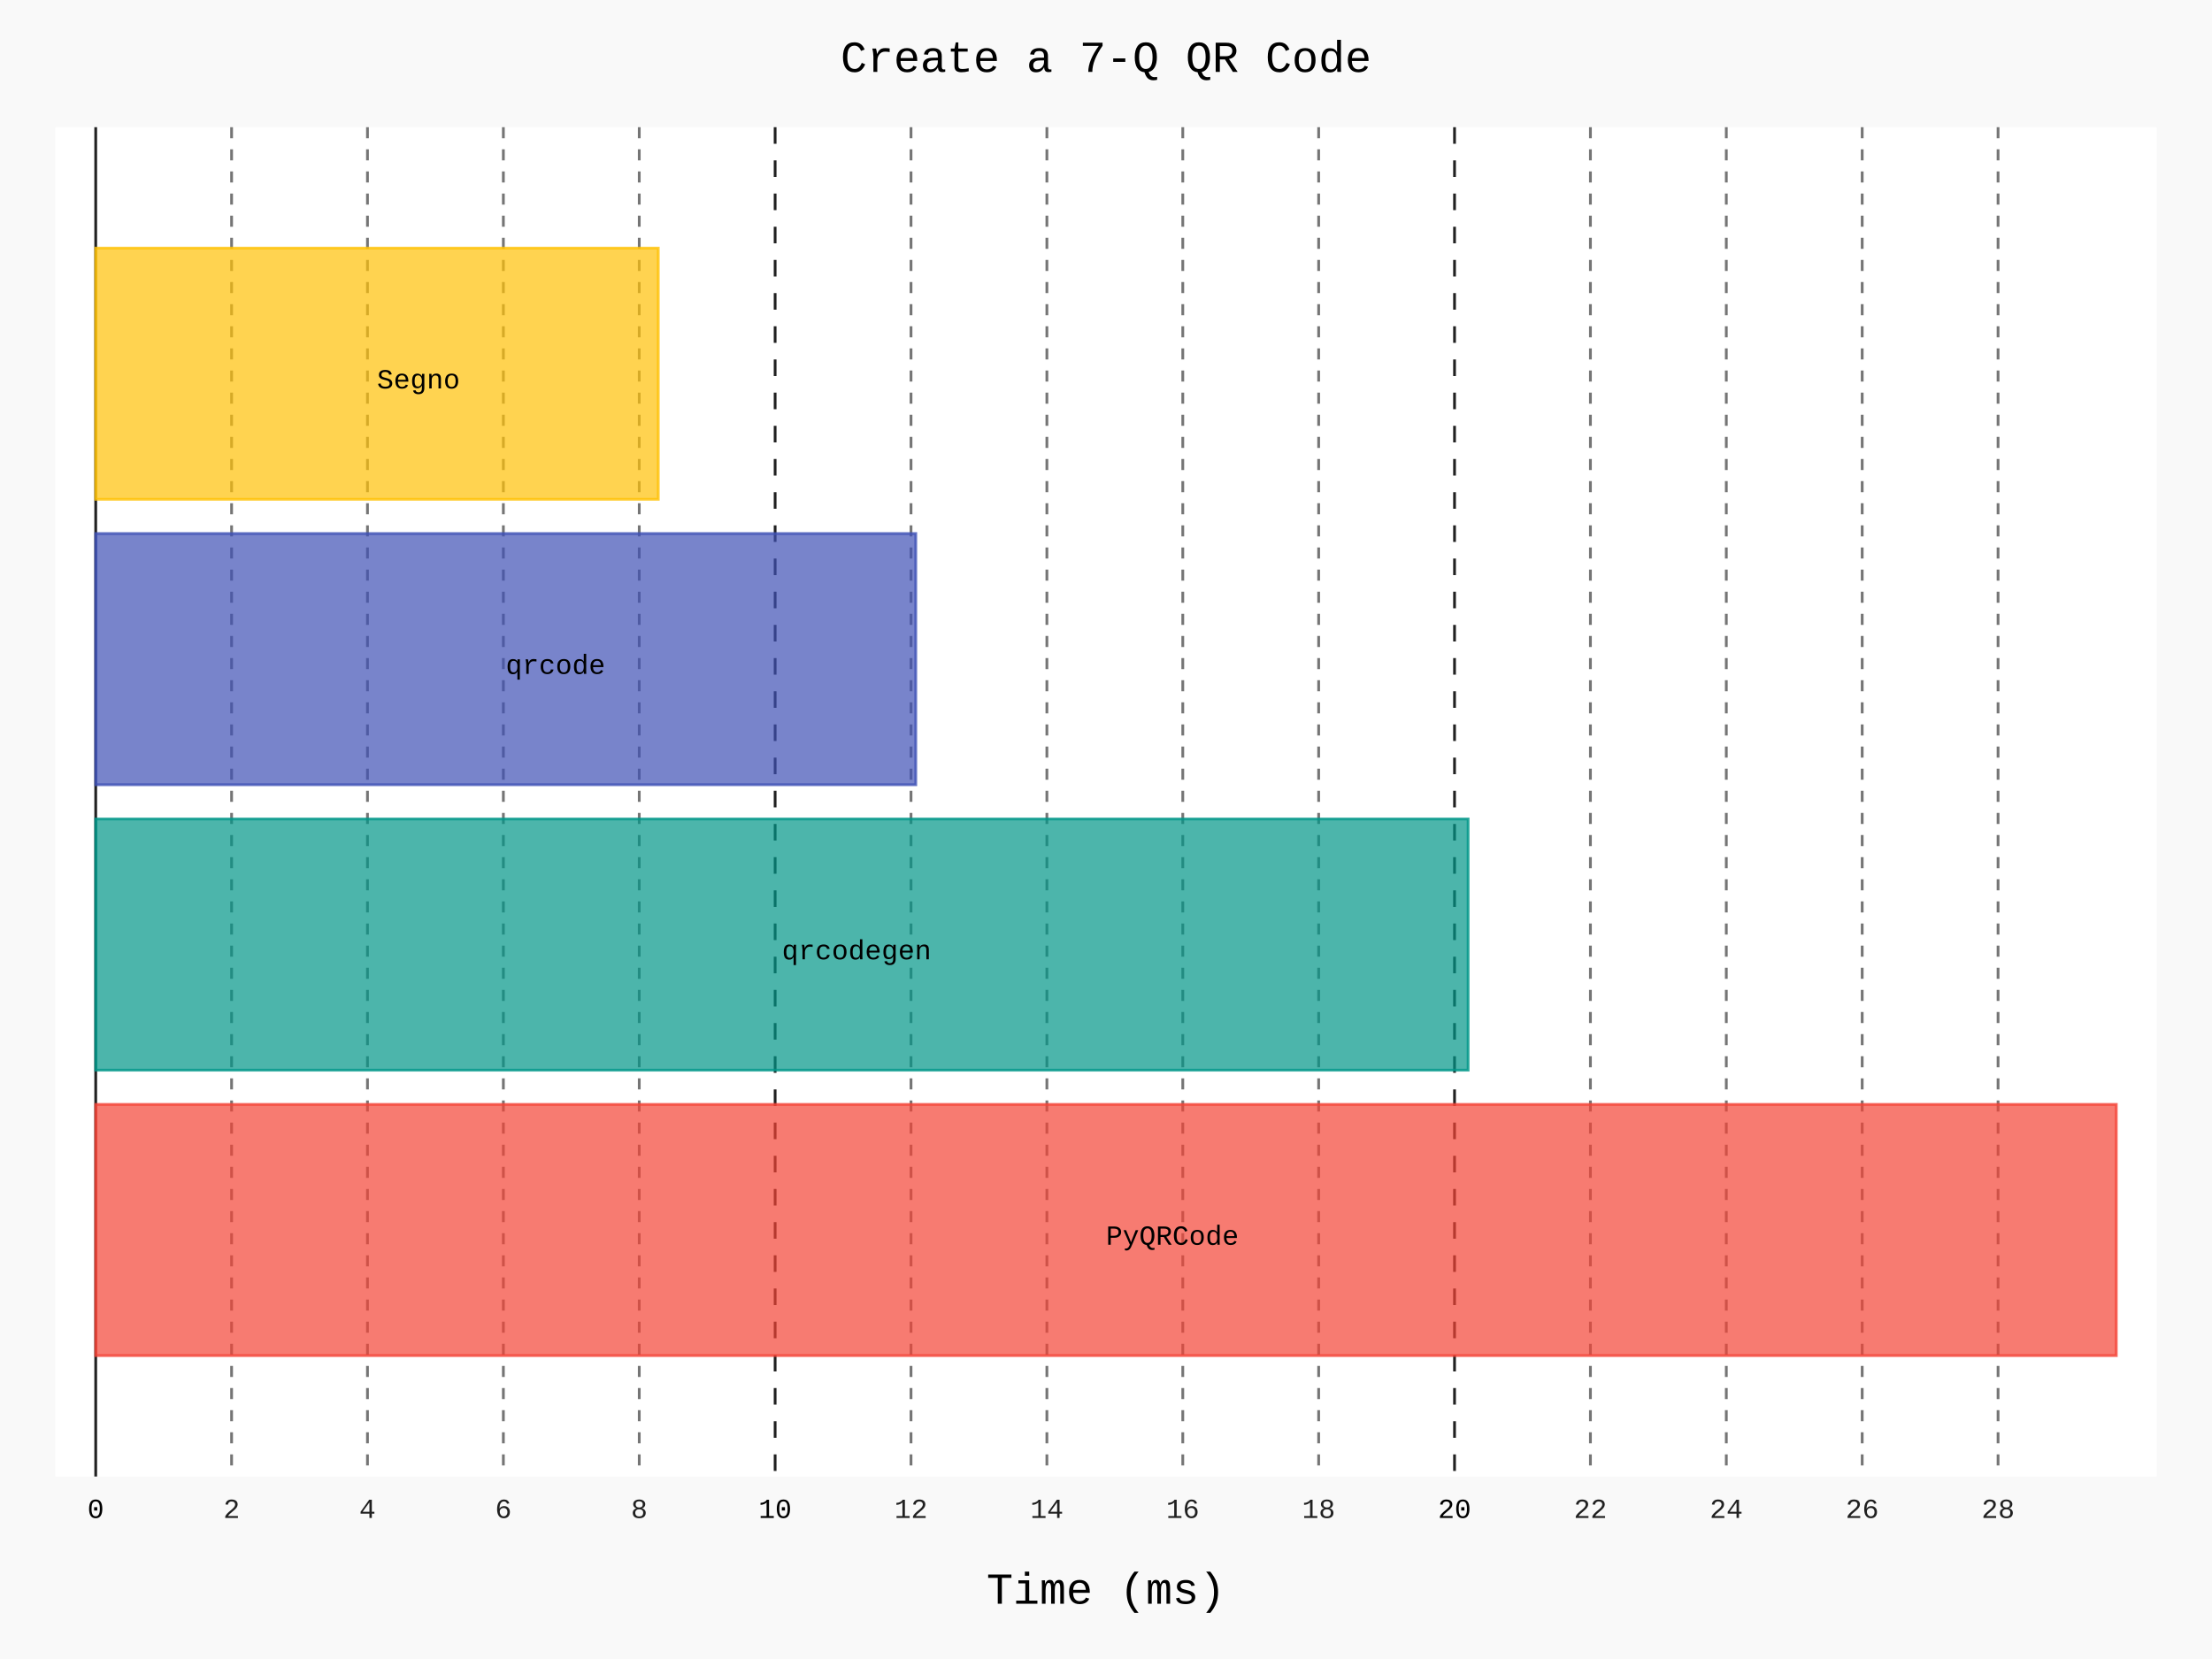
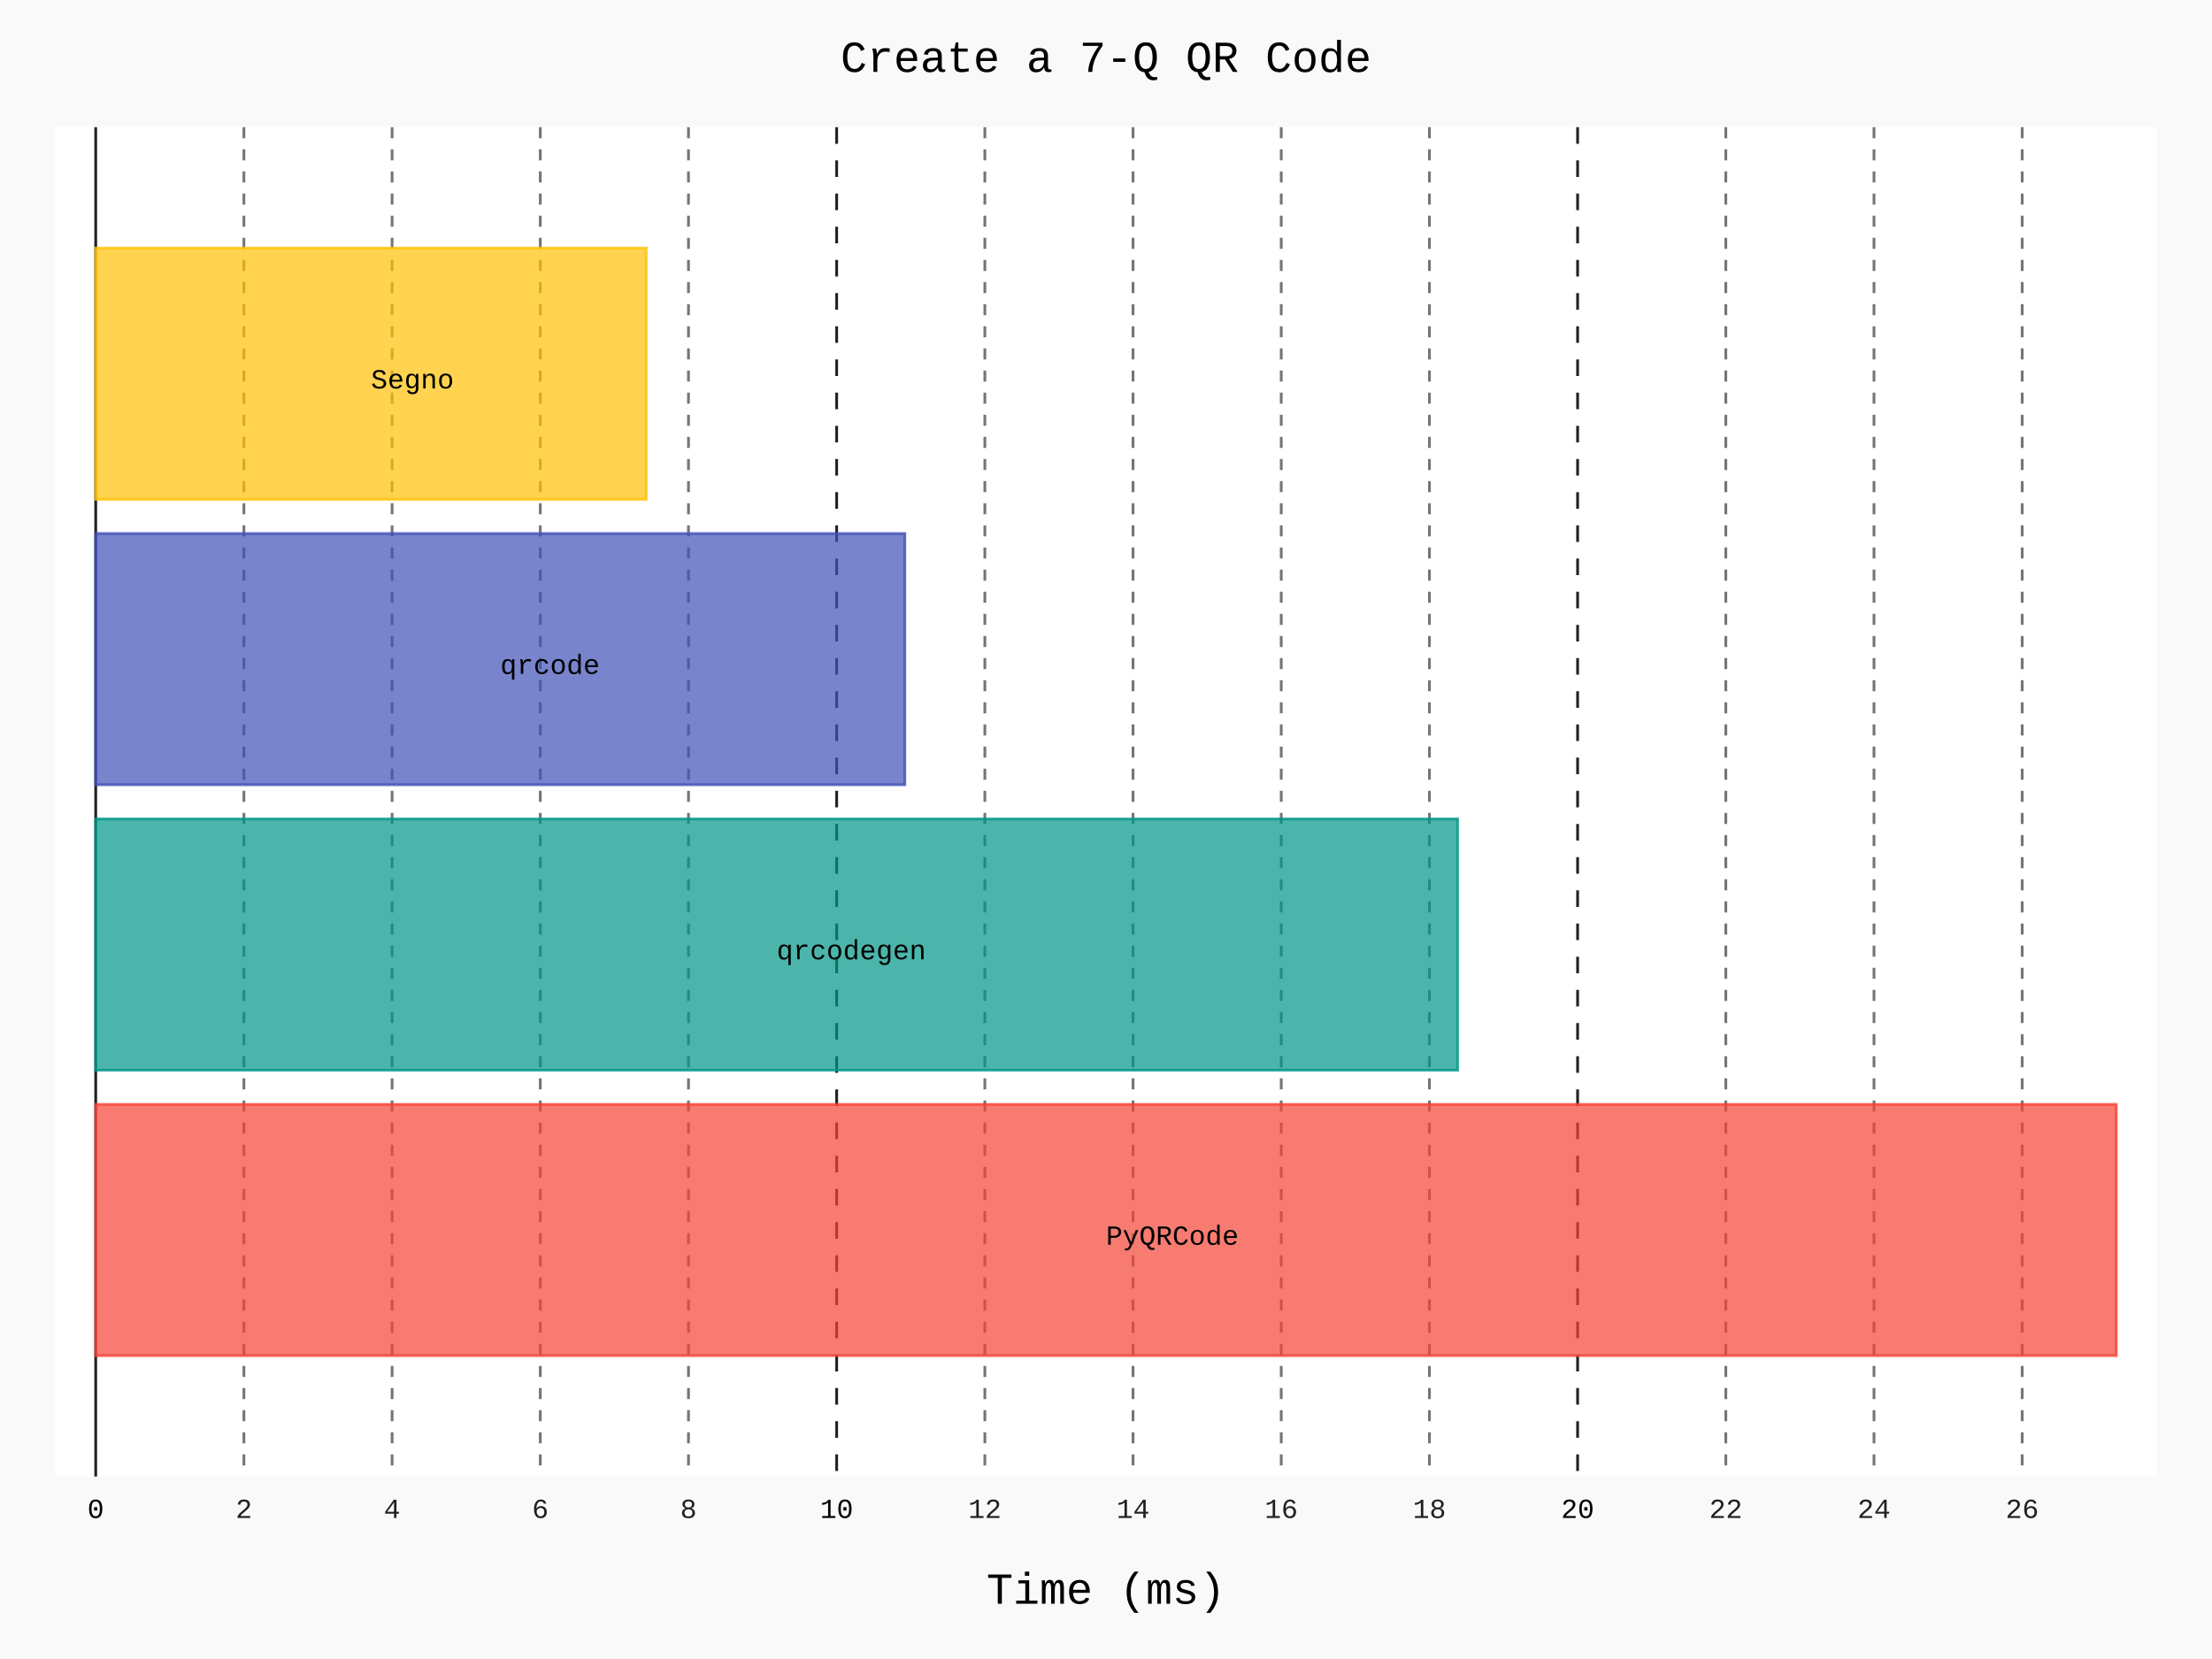
- <svg xmlns="http://www.w3.org/2000/svg" class="pygal-chart" id="chart-dba2b5c9-bb69-4974-abce-5954d6525415" viewBox="0 0 800 600">
+ <svg xmlns="http://www.w3.org/2000/svg" class="pygal-chart" id="chart-5f94d455-f1bc-4b1a-85c1-0010d2ba0ce0" viewBox="0 0 800 600">
  <defs>
-     <style type="text/css">#chart-dba2b5c9-bb69-4974-abce-5954d6525415{-webkit-user-select:none;-webkit-font-smoothing:antialiased;font-family:Consolas,"Liberation Mono",Menlo,Courier,monospace}#chart-dba2b5c9-bb69-4974-abce-5954d6525415 .title{font-family:Consolas,"Liberation Mono",Menlo,Courier,monospace;font-size:16px}#chart-dba2b5c9-bb69-4974-abce-5954d6525415 .legends .legend text{font-family:Consolas,"Liberation Mono",Menlo,Courier,monospace;font-size:14px}#chart-dba2b5c9-bb69-4974-abce-5954d6525415 .axis text{font-family:Consolas,"Liberation Mono",Menlo,Courier,monospace;font-size:10px}#chart-dba2b5c9-bb69-4974-abce-5954d6525415 .axis text.major{font-family:Consolas,"Liberation Mono",Menlo,Courier,monospace;font-size:10px}#chart-dba2b5c9-bb69-4974-abce-5954d6525415 .text-overlay text.value{font-family:Consolas,"Liberation Mono",Menlo,Courier,monospace;font-size:16px}#chart-dba2b5c9-bb69-4974-abce-5954d6525415 .text-overlay text.label{font-family:Consolas,"Liberation Mono",Menlo,Courier,monospace;font-size:10px}#chart-dba2b5c9-bb69-4974-abce-5954d6525415 .tooltip{font-family:Consolas,"Liberation Mono",Menlo,Courier,monospace;font-size:14px}#chart-dba2b5c9-bb69-4974-abce-5954d6525415 text.no_data{font-family:Consolas,"Liberation Mono",Menlo,Courier,monospace;font-size:64px}
- #chart-dba2b5c9-bb69-4974-abce-5954d6525415{background-color:rgba(249,249,249,1)}#chart-dba2b5c9-bb69-4974-abce-5954d6525415 path,#chart-dba2b5c9-bb69-4974-abce-5954d6525415 line,#chart-dba2b5c9-bb69-4974-abce-5954d6525415 rect,#chart-dba2b5c9-bb69-4974-abce-5954d6525415 circle{-webkit-transition:150ms;-moz-transition:150ms;transition:150ms}#chart-dba2b5c9-bb69-4974-abce-5954d6525415 .graph &gt; .background{fill:rgba(249,249,249,1)}#chart-dba2b5c9-bb69-4974-abce-5954d6525415 .plot &gt; .background{fill:rgba(255,255,255,1)}#chart-dba2b5c9-bb69-4974-abce-5954d6525415 .graph{fill:rgba(0,0,0,.87)}#chart-dba2b5c9-bb69-4974-abce-5954d6525415 text.no_data{fill:rgba(0,0,0,1)}#chart-dba2b5c9-bb69-4974-abce-5954d6525415 .title{fill:rgba(0,0,0,1)}#chart-dba2b5c9-bb69-4974-abce-5954d6525415 .legends .legend text{fill:rgba(0,0,0,.87)}#chart-dba2b5c9-bb69-4974-abce-5954d6525415 .legends .legend:hover text{fill:rgba(0,0,0,1)}#chart-dba2b5c9-bb69-4974-abce-5954d6525415 .axis .line{stroke:rgba(0,0,0,1)}#chart-dba2b5c9-bb69-4974-abce-5954d6525415 .axis .guide.line{stroke:rgba(0,0,0,.54)}#chart-dba2b5c9-bb69-4974-abce-5954d6525415 .axis .major.line{stroke:rgba(0,0,0,.87)}#chart-dba2b5c9-bb69-4974-abce-5954d6525415 .axis text.major{fill:rgba(0,0,0,1)}#chart-dba2b5c9-bb69-4974-abce-5954d6525415 .axis.y .guides:hover .guide.line,#chart-dba2b5c9-bb69-4974-abce-5954d6525415 .line-graph .axis.x .guides:hover .guide.line,#chart-dba2b5c9-bb69-4974-abce-5954d6525415 .stackedline-graph .axis.x .guides:hover .guide.line,#chart-dba2b5c9-bb69-4974-abce-5954d6525415 .xy-graph .axis.x .guides:hover .guide.line{stroke:rgba(0,0,0,1)}#chart-dba2b5c9-bb69-4974-abce-5954d6525415 .axis .guides:hover text{fill:rgba(0,0,0,1)}#chart-dba2b5c9-bb69-4974-abce-5954d6525415 .reactive{fill-opacity:.7;stroke-opacity:.8}#chart-dba2b5c9-bb69-4974-abce-5954d6525415 .ci{stroke:rgba(0,0,0,.87)}#chart-dba2b5c9-bb69-4974-abce-5954d6525415 .reactive.active,#chart-dba2b5c9-bb69-4974-abce-5954d6525415 .active .reactive{fill-opacity:.8;stroke-opacity:.9;stroke-width:4}#chart-dba2b5c9-bb69-4974-abce-5954d6525415 .ci .reactive.active{stroke-width:1.5}#chart-dba2b5c9-bb69-4974-abce-5954d6525415 .series text{fill:rgba(0,0,0,1)}#chart-dba2b5c9-bb69-4974-abce-5954d6525415 .tooltip rect{fill:rgba(255,255,255,1);stroke:rgba(0,0,0,1);-webkit-transition:opacity 150ms;-moz-transition:opacity 150ms;transition:opacity 150ms}#chart-dba2b5c9-bb69-4974-abce-5954d6525415 .tooltip .label{fill:rgba(0,0,0,.87)}#chart-dba2b5c9-bb69-4974-abce-5954d6525415 .tooltip .label{fill:rgba(0,0,0,.87)}#chart-dba2b5c9-bb69-4974-abce-5954d6525415 .tooltip .legend{font-size:.8em;fill:rgba(0,0,0,.54)}#chart-dba2b5c9-bb69-4974-abce-5954d6525415 .tooltip .x_label{font-size:.6em;fill:rgba(0,0,0,1)}#chart-dba2b5c9-bb69-4974-abce-5954d6525415 .tooltip .xlink{font-size:.5em;text-decoration:underline}#chart-dba2b5c9-bb69-4974-abce-5954d6525415 .tooltip .value{font-size:1.5em}#chart-dba2b5c9-bb69-4974-abce-5954d6525415 .bound{font-size:.5em}#chart-dba2b5c9-bb69-4974-abce-5954d6525415 .max-value{font-size:.75em;fill:rgba(0,0,0,.54)}#chart-dba2b5c9-bb69-4974-abce-5954d6525415 .map-element{fill:rgba(255,255,255,1);stroke:rgba(0,0,0,.54) !important}#chart-dba2b5c9-bb69-4974-abce-5954d6525415 .map-element .reactive{fill-opacity:inherit;stroke-opacity:inherit}#chart-dba2b5c9-bb69-4974-abce-5954d6525415 .color-0,#chart-dba2b5c9-bb69-4974-abce-5954d6525415 .color-0 a:visited{stroke:#F44336;fill:#F44336}#chart-dba2b5c9-bb69-4974-abce-5954d6525415 .color-1,#chart-dba2b5c9-bb69-4974-abce-5954d6525415 .color-1 a:visited{stroke:#3F51B5;fill:#3F51B5}#chart-dba2b5c9-bb69-4974-abce-5954d6525415 .color-2,#chart-dba2b5c9-bb69-4974-abce-5954d6525415 .color-2 a:visited{stroke:#009688;fill:#009688}#chart-dba2b5c9-bb69-4974-abce-5954d6525415 .color-3,#chart-dba2b5c9-bb69-4974-abce-5954d6525415 .color-3 a:visited{stroke:#FFC107;fill:#FFC107}#chart-dba2b5c9-bb69-4974-abce-5954d6525415 .text-overlay .color-0 text{fill:black}#chart-dba2b5c9-bb69-4974-abce-5954d6525415 .text-overlay .color-1 text{fill:black}#chart-dba2b5c9-bb69-4974-abce-5954d6525415 .text-overlay .color-2 text{fill:black}#chart-dba2b5c9-bb69-4974-abce-5954d6525415 .text-overlay .color-3 text{fill:black}
- #chart-dba2b5c9-bb69-4974-abce-5954d6525415 text.no_data{text-anchor:middle}#chart-dba2b5c9-bb69-4974-abce-5954d6525415 .guide.line{fill:none}#chart-dba2b5c9-bb69-4974-abce-5954d6525415 .centered{text-anchor:middle}#chart-dba2b5c9-bb69-4974-abce-5954d6525415 .title{text-anchor:middle}#chart-dba2b5c9-bb69-4974-abce-5954d6525415 .legends .legend text{fill-opacity:1}#chart-dba2b5c9-bb69-4974-abce-5954d6525415 .axis.x text{text-anchor:middle}#chart-dba2b5c9-bb69-4974-abce-5954d6525415 .axis.x:not(.web) text[transform]{text-anchor:start}#chart-dba2b5c9-bb69-4974-abce-5954d6525415 .axis.x:not(.web) text[transform].backwards{text-anchor:end}#chart-dba2b5c9-bb69-4974-abce-5954d6525415 .axis.y text{text-anchor:end}#chart-dba2b5c9-bb69-4974-abce-5954d6525415 .axis.y text[transform].backwards{text-anchor:start}#chart-dba2b5c9-bb69-4974-abce-5954d6525415 .axis.y2 text{text-anchor:start}#chart-dba2b5c9-bb69-4974-abce-5954d6525415 .axis.y2 text[transform].backwards{text-anchor:end}#chart-dba2b5c9-bb69-4974-abce-5954d6525415 .axis .guide.line{stroke-dasharray:4,4}#chart-dba2b5c9-bb69-4974-abce-5954d6525415 .axis .major.guide.line{stroke-dasharray:6,6}#chart-dba2b5c9-bb69-4974-abce-5954d6525415 .horizontal .axis.y .guide.line,#chart-dba2b5c9-bb69-4974-abce-5954d6525415 .horizontal .axis.y2 .guide.line,#chart-dba2b5c9-bb69-4974-abce-5954d6525415 .vertical .axis.x .guide.line{opacity:0}#chart-dba2b5c9-bb69-4974-abce-5954d6525415 .horizontal .axis.always_show .guide.line,#chart-dba2b5c9-bb69-4974-abce-5954d6525415 .vertical .axis.always_show .guide.line{opacity:1 !important}#chart-dba2b5c9-bb69-4974-abce-5954d6525415 .axis.y .guides:hover .guide.line,#chart-dba2b5c9-bb69-4974-abce-5954d6525415 .axis.y2 .guides:hover .guide.line,#chart-dba2b5c9-bb69-4974-abce-5954d6525415 .axis.x .guides:hover .guide.line{opacity:1}#chart-dba2b5c9-bb69-4974-abce-5954d6525415 .axis .guides:hover text{opacity:1}#chart-dba2b5c9-bb69-4974-abce-5954d6525415 .nofill{fill:none}#chart-dba2b5c9-bb69-4974-abce-5954d6525415 .subtle-fill{fill-opacity:.2}#chart-dba2b5c9-bb69-4974-abce-5954d6525415 .dot{stroke-width:1px;fill-opacity:1}#chart-dba2b5c9-bb69-4974-abce-5954d6525415 .dot.active{stroke-width:5px}#chart-dba2b5c9-bb69-4974-abce-5954d6525415 .dot.negative{fill:transparent}#chart-dba2b5c9-bb69-4974-abce-5954d6525415 text,#chart-dba2b5c9-bb69-4974-abce-5954d6525415 tspan{stroke:none !important}#chart-dba2b5c9-bb69-4974-abce-5954d6525415 .series text.active{opacity:1}#chart-dba2b5c9-bb69-4974-abce-5954d6525415 .tooltip rect{fill-opacity:.95;stroke-width:.5}#chart-dba2b5c9-bb69-4974-abce-5954d6525415 .tooltip text{fill-opacity:1}#chart-dba2b5c9-bb69-4974-abce-5954d6525415 .showable{visibility:hidden}#chart-dba2b5c9-bb69-4974-abce-5954d6525415 .showable.shown{visibility:visible}#chart-dba2b5c9-bb69-4974-abce-5954d6525415 .gauge-background{fill:rgba(229,229,229,1);stroke:none}#chart-dba2b5c9-bb69-4974-abce-5954d6525415 .bg-lines{stroke:rgba(249,249,249,1);stroke-width:2px}</style>
+     <style type="text/css">#chart-5f94d455-f1bc-4b1a-85c1-0010d2ba0ce0{-webkit-user-select:none;-webkit-font-smoothing:antialiased;font-family:Consolas,"Liberation Mono",Menlo,Courier,monospace}#chart-5f94d455-f1bc-4b1a-85c1-0010d2ba0ce0 .title{font-family:Consolas,"Liberation Mono",Menlo,Courier,monospace;font-size:16px}#chart-5f94d455-f1bc-4b1a-85c1-0010d2ba0ce0 .legends .legend text{font-family:Consolas,"Liberation Mono",Menlo,Courier,monospace;font-size:14px}#chart-5f94d455-f1bc-4b1a-85c1-0010d2ba0ce0 .axis text{font-family:Consolas,"Liberation Mono",Menlo,Courier,monospace;font-size:10px}#chart-5f94d455-f1bc-4b1a-85c1-0010d2ba0ce0 .axis text.major{font-family:Consolas,"Liberation Mono",Menlo,Courier,monospace;font-size:10px}#chart-5f94d455-f1bc-4b1a-85c1-0010d2ba0ce0 .text-overlay text.value{font-family:Consolas,"Liberation Mono",Menlo,Courier,monospace;font-size:16px}#chart-5f94d455-f1bc-4b1a-85c1-0010d2ba0ce0 .text-overlay text.label{font-family:Consolas,"Liberation Mono",Menlo,Courier,monospace;font-size:10px}#chart-5f94d455-f1bc-4b1a-85c1-0010d2ba0ce0 .tooltip{font-family:Consolas,"Liberation Mono",Menlo,Courier,monospace;font-size:14px}#chart-5f94d455-f1bc-4b1a-85c1-0010d2ba0ce0 text.no_data{font-family:Consolas,"Liberation Mono",Menlo,Courier,monospace;font-size:64px}
+ #chart-5f94d455-f1bc-4b1a-85c1-0010d2ba0ce0{background-color:rgba(249,249,249,1)}#chart-5f94d455-f1bc-4b1a-85c1-0010d2ba0ce0 path,#chart-5f94d455-f1bc-4b1a-85c1-0010d2ba0ce0 line,#chart-5f94d455-f1bc-4b1a-85c1-0010d2ba0ce0 rect,#chart-5f94d455-f1bc-4b1a-85c1-0010d2ba0ce0 circle{-webkit-transition:150ms;-moz-transition:150ms;transition:150ms}#chart-5f94d455-f1bc-4b1a-85c1-0010d2ba0ce0 .graph &gt; .background{fill:rgba(249,249,249,1)}#chart-5f94d455-f1bc-4b1a-85c1-0010d2ba0ce0 .plot &gt; .background{fill:rgba(255,255,255,1)}#chart-5f94d455-f1bc-4b1a-85c1-0010d2ba0ce0 .graph{fill:rgba(0,0,0,.87)}#chart-5f94d455-f1bc-4b1a-85c1-0010d2ba0ce0 text.no_data{fill:rgba(0,0,0,1)}#chart-5f94d455-f1bc-4b1a-85c1-0010d2ba0ce0 .title{fill:rgba(0,0,0,1)}#chart-5f94d455-f1bc-4b1a-85c1-0010d2ba0ce0 .legends .legend text{fill:rgba(0,0,0,.87)}#chart-5f94d455-f1bc-4b1a-85c1-0010d2ba0ce0 .legends .legend:hover text{fill:rgba(0,0,0,1)}#chart-5f94d455-f1bc-4b1a-85c1-0010d2ba0ce0 .axis .line{stroke:rgba(0,0,0,1)}#chart-5f94d455-f1bc-4b1a-85c1-0010d2ba0ce0 .axis .guide.line{stroke:rgba(0,0,0,.54)}#chart-5f94d455-f1bc-4b1a-85c1-0010d2ba0ce0 .axis .major.line{stroke:rgba(0,0,0,.87)}#chart-5f94d455-f1bc-4b1a-85c1-0010d2ba0ce0 .axis text.major{fill:rgba(0,0,0,1)}#chart-5f94d455-f1bc-4b1a-85c1-0010d2ba0ce0 .axis.y .guides:hover .guide.line,#chart-5f94d455-f1bc-4b1a-85c1-0010d2ba0ce0 .line-graph .axis.x .guides:hover .guide.line,#chart-5f94d455-f1bc-4b1a-85c1-0010d2ba0ce0 .stackedline-graph .axis.x .guides:hover .guide.line,#chart-5f94d455-f1bc-4b1a-85c1-0010d2ba0ce0 .xy-graph .axis.x .guides:hover .guide.line{stroke:rgba(0,0,0,1)}#chart-5f94d455-f1bc-4b1a-85c1-0010d2ba0ce0 .axis .guides:hover text{fill:rgba(0,0,0,1)}#chart-5f94d455-f1bc-4b1a-85c1-0010d2ba0ce0 .reactive{fill-opacity:.7;stroke-opacity:.8}#chart-5f94d455-f1bc-4b1a-85c1-0010d2ba0ce0 .ci{stroke:rgba(0,0,0,.87)}#chart-5f94d455-f1bc-4b1a-85c1-0010d2ba0ce0 .reactive.active,#chart-5f94d455-f1bc-4b1a-85c1-0010d2ba0ce0 .active .reactive{fill-opacity:.8;stroke-opacity:.9;stroke-width:4}#chart-5f94d455-f1bc-4b1a-85c1-0010d2ba0ce0 .ci .reactive.active{stroke-width:1.5}#chart-5f94d455-f1bc-4b1a-85c1-0010d2ba0ce0 .series text{fill:rgba(0,0,0,1)}#chart-5f94d455-f1bc-4b1a-85c1-0010d2ba0ce0 .tooltip rect{fill:rgba(255,255,255,1);stroke:rgba(0,0,0,1);-webkit-transition:opacity 150ms;-moz-transition:opacity 150ms;transition:opacity 150ms}#chart-5f94d455-f1bc-4b1a-85c1-0010d2ba0ce0 .tooltip .label{fill:rgba(0,0,0,.87)}#chart-5f94d455-f1bc-4b1a-85c1-0010d2ba0ce0 .tooltip .label{fill:rgba(0,0,0,.87)}#chart-5f94d455-f1bc-4b1a-85c1-0010d2ba0ce0 .tooltip .legend{font-size:.8em;fill:rgba(0,0,0,.54)}#chart-5f94d455-f1bc-4b1a-85c1-0010d2ba0ce0 .tooltip .x_label{font-size:.6em;fill:rgba(0,0,0,1)}#chart-5f94d455-f1bc-4b1a-85c1-0010d2ba0ce0 .tooltip .xlink{font-size:.5em;text-decoration:underline}#chart-5f94d455-f1bc-4b1a-85c1-0010d2ba0ce0 .tooltip .value{font-size:1.5em}#chart-5f94d455-f1bc-4b1a-85c1-0010d2ba0ce0 .bound{font-size:.5em}#chart-5f94d455-f1bc-4b1a-85c1-0010d2ba0ce0 .max-value{font-size:.75em;fill:rgba(0,0,0,.54)}#chart-5f94d455-f1bc-4b1a-85c1-0010d2ba0ce0 .map-element{fill:rgba(255,255,255,1);stroke:rgba(0,0,0,.54) !important}#chart-5f94d455-f1bc-4b1a-85c1-0010d2ba0ce0 .map-element .reactive{fill-opacity:inherit;stroke-opacity:inherit}#chart-5f94d455-f1bc-4b1a-85c1-0010d2ba0ce0 .color-0,#chart-5f94d455-f1bc-4b1a-85c1-0010d2ba0ce0 .color-0 a:visited{stroke:#F44336;fill:#F44336}#chart-5f94d455-f1bc-4b1a-85c1-0010d2ba0ce0 .color-1,#chart-5f94d455-f1bc-4b1a-85c1-0010d2ba0ce0 .color-1 a:visited{stroke:#3F51B5;fill:#3F51B5}#chart-5f94d455-f1bc-4b1a-85c1-0010d2ba0ce0 .color-2,#chart-5f94d455-f1bc-4b1a-85c1-0010d2ba0ce0 .color-2 a:visited{stroke:#009688;fill:#009688}#chart-5f94d455-f1bc-4b1a-85c1-0010d2ba0ce0 .color-3,#chart-5f94d455-f1bc-4b1a-85c1-0010d2ba0ce0 .color-3 a:visited{stroke:#FFC107;fill:#FFC107}#chart-5f94d455-f1bc-4b1a-85c1-0010d2ba0ce0 .text-overlay .color-0 text{fill:black}#chart-5f94d455-f1bc-4b1a-85c1-0010d2ba0ce0 .text-overlay .color-1 text{fill:black}#chart-5f94d455-f1bc-4b1a-85c1-0010d2ba0ce0 .text-overlay .color-2 text{fill:black}#chart-5f94d455-f1bc-4b1a-85c1-0010d2ba0ce0 .text-overlay .color-3 text{fill:black}
+ #chart-5f94d455-f1bc-4b1a-85c1-0010d2ba0ce0 text.no_data{text-anchor:middle}#chart-5f94d455-f1bc-4b1a-85c1-0010d2ba0ce0 .guide.line{fill:none}#chart-5f94d455-f1bc-4b1a-85c1-0010d2ba0ce0 .centered{text-anchor:middle}#chart-5f94d455-f1bc-4b1a-85c1-0010d2ba0ce0 .title{text-anchor:middle}#chart-5f94d455-f1bc-4b1a-85c1-0010d2ba0ce0 .legends .legend text{fill-opacity:1}#chart-5f94d455-f1bc-4b1a-85c1-0010d2ba0ce0 .axis.x text{text-anchor:middle}#chart-5f94d455-f1bc-4b1a-85c1-0010d2ba0ce0 .axis.x:not(.web) text[transform]{text-anchor:start}#chart-5f94d455-f1bc-4b1a-85c1-0010d2ba0ce0 .axis.x:not(.web) text[transform].backwards{text-anchor:end}#chart-5f94d455-f1bc-4b1a-85c1-0010d2ba0ce0 .axis.y text{text-anchor:end}#chart-5f94d455-f1bc-4b1a-85c1-0010d2ba0ce0 .axis.y text[transform].backwards{text-anchor:start}#chart-5f94d455-f1bc-4b1a-85c1-0010d2ba0ce0 .axis.y2 text{text-anchor:start}#chart-5f94d455-f1bc-4b1a-85c1-0010d2ba0ce0 .axis.y2 text[transform].backwards{text-anchor:end}#chart-5f94d455-f1bc-4b1a-85c1-0010d2ba0ce0 .axis .guide.line{stroke-dasharray:4,4}#chart-5f94d455-f1bc-4b1a-85c1-0010d2ba0ce0 .axis .major.guide.line{stroke-dasharray:6,6}#chart-5f94d455-f1bc-4b1a-85c1-0010d2ba0ce0 .horizontal .axis.y .guide.line,#chart-5f94d455-f1bc-4b1a-85c1-0010d2ba0ce0 .horizontal .axis.y2 .guide.line,#chart-5f94d455-f1bc-4b1a-85c1-0010d2ba0ce0 .vertical .axis.x .guide.line{opacity:0}#chart-5f94d455-f1bc-4b1a-85c1-0010d2ba0ce0 .horizontal .axis.always_show .guide.line,#chart-5f94d455-f1bc-4b1a-85c1-0010d2ba0ce0 .vertical .axis.always_show .guide.line{opacity:1 !important}#chart-5f94d455-f1bc-4b1a-85c1-0010d2ba0ce0 .axis.y .guides:hover .guide.line,#chart-5f94d455-f1bc-4b1a-85c1-0010d2ba0ce0 .axis.y2 .guides:hover .guide.line,#chart-5f94d455-f1bc-4b1a-85c1-0010d2ba0ce0 .axis.x .guides:hover .guide.line{opacity:1}#chart-5f94d455-f1bc-4b1a-85c1-0010d2ba0ce0 .axis .guides:hover text{opacity:1}#chart-5f94d455-f1bc-4b1a-85c1-0010d2ba0ce0 .nofill{fill:none}#chart-5f94d455-f1bc-4b1a-85c1-0010d2ba0ce0 .subtle-fill{fill-opacity:.2}#chart-5f94d455-f1bc-4b1a-85c1-0010d2ba0ce0 .dot{stroke-width:1px;fill-opacity:1}#chart-5f94d455-f1bc-4b1a-85c1-0010d2ba0ce0 .dot.active{stroke-width:5px}#chart-5f94d455-f1bc-4b1a-85c1-0010d2ba0ce0 .dot.negative{fill:transparent}#chart-5f94d455-f1bc-4b1a-85c1-0010d2ba0ce0 text,#chart-5f94d455-f1bc-4b1a-85c1-0010d2ba0ce0 tspan{stroke:none !important}#chart-5f94d455-f1bc-4b1a-85c1-0010d2ba0ce0 .series text.active{opacity:1}#chart-5f94d455-f1bc-4b1a-85c1-0010d2ba0ce0 .tooltip rect{fill-opacity:.95;stroke-width:.5}#chart-5f94d455-f1bc-4b1a-85c1-0010d2ba0ce0 .tooltip text{fill-opacity:1}#chart-5f94d455-f1bc-4b1a-85c1-0010d2ba0ce0 .showable{visibility:hidden}#chart-5f94d455-f1bc-4b1a-85c1-0010d2ba0ce0 .showable.shown{visibility:visible}#chart-5f94d455-f1bc-4b1a-85c1-0010d2ba0ce0 .gauge-background{fill:rgba(229,229,229,1);stroke:none}#chart-5f94d455-f1bc-4b1a-85c1-0010d2ba0ce0 .bg-lines{stroke:rgba(249,249,249,1);stroke-width:2px}</style>
  </defs>
  <g class="graph horizontalbar-graph horizontal">
    <rect class="background" height="600" width="800" x="0" y="0" />
    <g class="plot" transform="translate(20, 46)">
      <rect class="background" height="488" width="760" x="0" y="0" />
      <g class="axis x always_show">
        <g class="guides">
          <path class="axis major line" d="M14.615 0 v488" />
          <text class="major" x="14.615" y="503.0">0</text>
        </g>
        <g class="guides">
-           <path class="guide line" d="M63.759 0 v488" />
-           <text class="" x="63.759" y="503.0">2</text>
+           <path class="guide line" d="M68.21 0 v488" />
+           <text class="" x="68.21" y="503.0">2</text>
        </g>
        <g class="guides">
-           <path class="guide line" d="M112.903 0 v488" />
-           <text class="" x="112.903" y="503.0">4</text>
+           <path class="guide line" d="M121.806 0 v488" />
+           <text class="" x="121.806" y="503.0">4</text>
        </g>
        <g class="guides">
-           <path class="guide line" d="M162.047 0 v488" />
-           <text class="" x="162.047" y="503.0">6</text>
+           <path class="guide line" d="M175.401 0 v488" />
+           <text class="" x="175.401" y="503.0">6</text>
        </g>
        <g class="guides">
-           <path class="guide line" d="M211.191 0 v488" />
-           <text class="" x="211.191" y="503.0">8</text>
+           <path class="guide line" d="M228.996 0 v488" />
+           <text class="" x="228.996" y="503.0">8</text>
        </g>
        <g class="guides">
-           <path class="major guide line" d="M260.335 0 v488" />
-           <text class="major" x="260.335" y="503.0">10</text>
+           <path class="major guide line" d="M282.591 0 v488" />
+           <text class="major" x="282.591" y="503.0">10</text>
        </g>
        <g class="guides">
-           <path class="guide line" d="M309.479 0 v488" />
-           <text class="" x="309.479" y="503.0">12</text>
+           <path class="guide line" d="M336.186 0 v488" />
+           <text class="" x="336.186" y="503.0">12</text>
        </g>
        <g class="guides">
-           <path class="guide line" d="M358.622 0 v488" />
-           <text class="" x="358.622" y="503.0">14</text>
+           <path class="guide line" d="M389.781 0 v488" />
+           <text class="" x="389.781" y="503.0">14</text>
        </g>
        <g class="guides">
-           <path class="guide line" d="M407.766 0 v488" />
-           <text class="" x="407.766" y="503.0">16</text>
+           <path class="guide line" d="M443.376 0 v488" />
+           <text class="" x="443.376" y="503.0">16</text>
        </g>
        <g class="guides">
-           <path class="guide line" d="M456.91 0 v488" />
-           <text class="" x="456.91" y="503.0">18</text>
+           <path class="guide line" d="M496.971 0 v488" />
+           <text class="" x="496.971" y="503.0">18</text>
        </g>
        <g class="guides">
-           <path class="major guide line" d="M506.054 0 v488" />
-           <text class="major" x="506.054" y="503.0">20</text>
+           <path class="major guide line" d="M550.566 0 v488" />
+           <text class="major" x="550.566" y="503.0">20</text>
        </g>
        <g class="guides">
-           <path class="guide line" d="M555.198 0 v488" />
-           <text class="" x="555.198" y="503.0">22</text>
+           <path class="guide line" d="M604.162 0 v488" />
+           <text class="" x="604.162" y="503.0">22</text>
        </g>
        <g class="guides">
-           <path class="guide line" d="M604.342 0 v488" />
-           <text class="" x="604.342" y="503.0">24</text>
+           <path class="guide line" d="M657.757 0 v488" />
+           <text class="" x="657.757" y="503.0">24</text>
        </g>
        <g class="guides">
-           <path class="guide line" d="M653.486 0 v488" />
-           <text class="" x="653.486" y="503.0">26</text>
-         </g>
-         <g class="guides">
-           <path class="guide line" d="M702.629 0 v488" />
-           <text class="" x="702.629" y="503.0">28</text>
+           <path class="guide line" d="M711.352 0 v488" />
+           <text class="" x="711.352" y="503.0">26</text>
        </g>
      </g>
      <g class="series serie-3 color-3">
        <g class="bars">
          <g class="bar" style="fill: #F44336; stroke: #F44336">
            <rect class="rect reactive tooltip-trigger" height="90.843" rx="0" ry="0" width="730.769" x="14.615" y="353.425" />
          </g>
        </g>
      </g>
      <g class="series serie-2 color-2">
        <g class="bars">
          <g class="bar" style="fill: #009688; stroke: #009688">
-             <rect class="rect reactive tooltip-trigger" height="90.843" rx="0" ry="0" width="496.353" x="14.615" y="250.194" />
+             <rect class="rect reactive tooltip-trigger" height="90.843" rx="0" ry="0" width="492.539" x="14.615" y="250.194" />
          </g>
        </g>
      </g>
      <g class="series serie-1 color-1">
        <g class="bars">
          <g class="bar" style="fill: #3F51B5; stroke: #3F51B5">
-             <rect class="rect reactive tooltip-trigger" height="90.843" rx="0" ry="0" width="296.583" x="14.615" y="146.963" />
+             <rect class="rect reactive tooltip-trigger" height="90.843" rx="0" ry="0" width="292.629" x="14.615" y="146.963" />
          </g>
        </g>
      </g>
      <g class="series serie-0 color-0">
        <g class="bars">
          <g class="bar" style="fill: #FFC107; stroke: #FFC107">
-             <rect class="rect reactive tooltip-trigger" height="90.843" rx="0" ry="0" width="203.456" x="14.615" y="43.732" />
+             <rect class="rect reactive tooltip-trigger" height="90.843" rx="0" ry="0" width="199.106" x="14.615" y="43.732" />
          </g>
        </g>
      </g>
    </g>
    <g class="titles">
      <text class="title plot_title" x="400.0" y="26">Create a 7-Q QR Code</text>
      <text class="title" x="400.0" y="580">Time (ms)</text>
    </g>
    <g class="plot overlay" transform="translate(20, 46)">
      <g class="series serie-3 color-3" />
      <g class="series serie-2 color-2" />
      <g class="series serie-1 color-1" />
      <g class="series serie-0 color-0" />
    </g>
    <g class="plot text-overlay" transform="translate(20, 46)">
      <g class="series serie-3 color-3">
        <text class="label" x="380.0" y="404.179">PyQRCode</text>
      </g>
      <g class="series serie-2 color-2">
-         <text class="label" x="262.792" y="300.949">qrcodegen</text>
+         <text class="label" x="260.885" y="300.949">qrcodegen</text>
      </g>
      <g class="series serie-1 color-1">
-         <text class="label" x="162.907" y="197.718">qrcode</text>
+         <text class="label" x="160.93" y="197.718">qrcode</text>
      </g>
      <g class="series serie-0 color-0">
-         <text class="label" x="116.343" y="94.487">Segno</text>
+         <text class="label" x="114.168" y="94.487">Segno</text>
      </g>
    </g>
    <g class="plot tooltip-overlay" transform="translate(20, 46)">
      <g class="tooltip" style="opacity: 0" transform="translate(0 0)">
        <rect class="tooltip-box" height="0" rx="0" ry="0" width="0" />
        <g class="text" />
      </g>
    </g>
  </g>
</svg>
